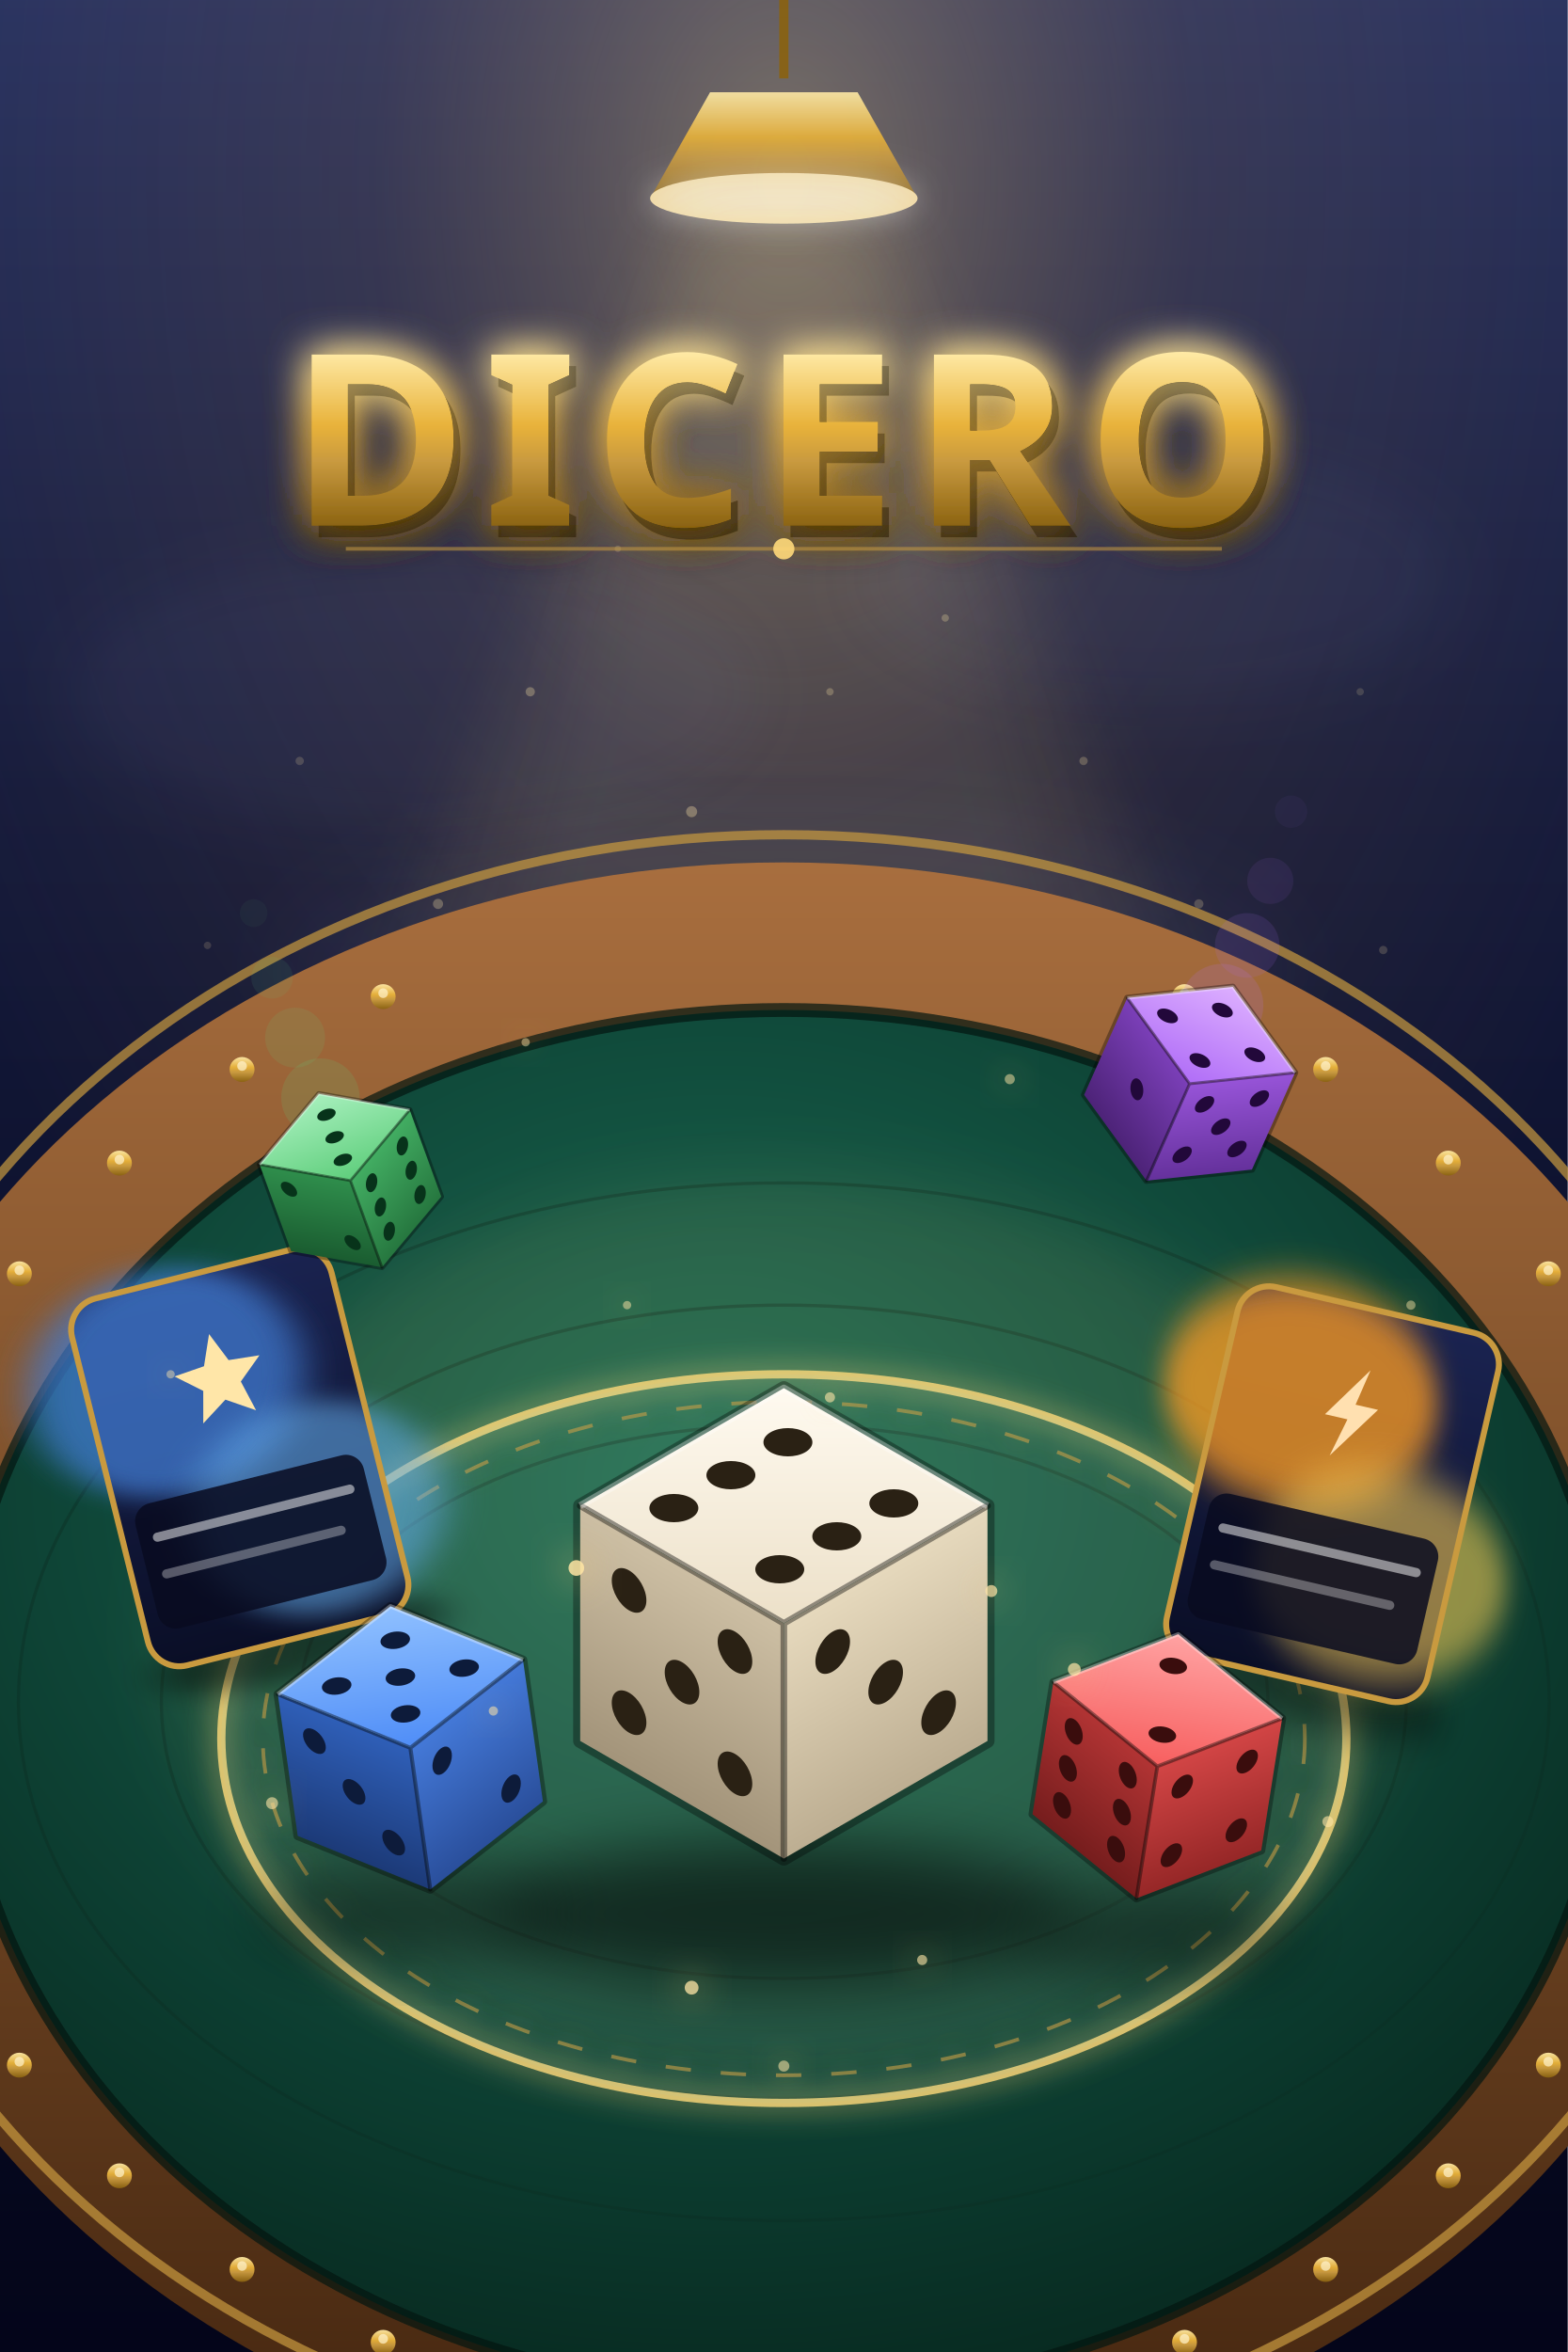
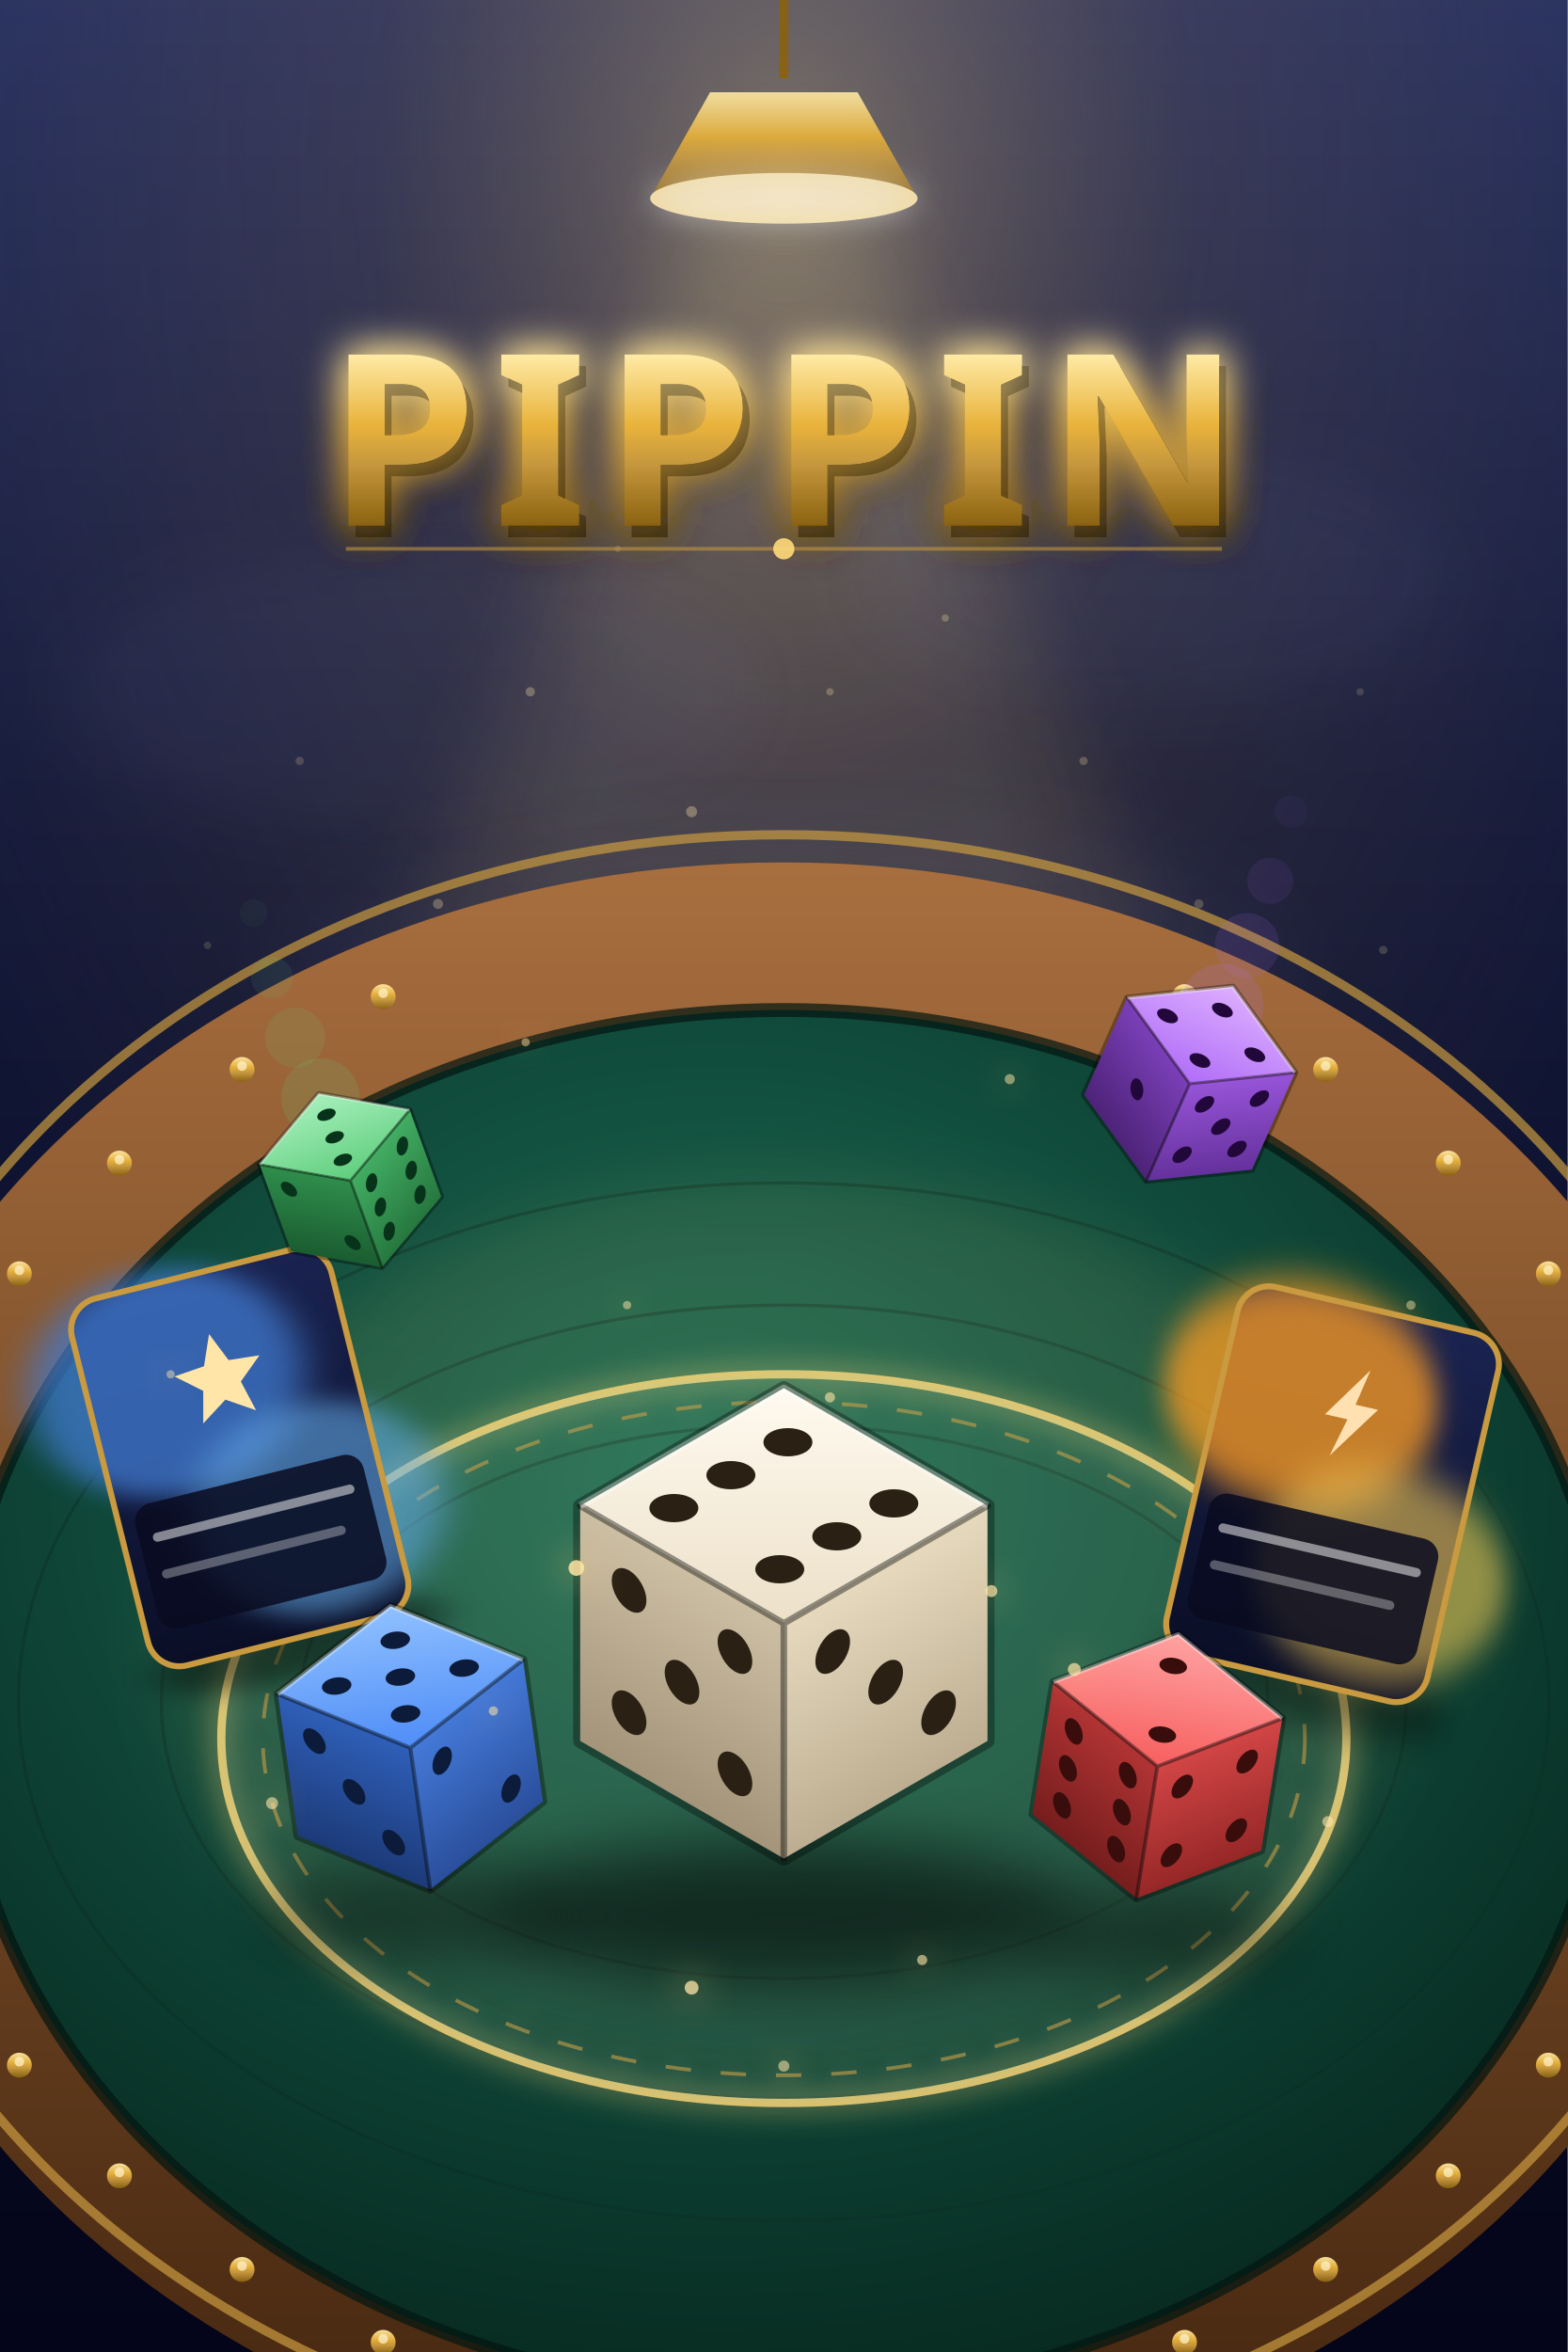
<svg xmlns="http://www.w3.org/2000/svg" viewBox="0 0 680 1020" width="400" height="600">
  <defs>
    <linearGradient id="bg" x1="0" y1="0" x2="0" y2="1">
      <stop offset="0" stop-color="#243063" />
      <stop offset="0.34" stop-color="#141a3c" />
      <stop offset="0.66" stop-color="#0a0d26" />
      <stop offset="1" stop-color="#04051a" />
    </linearGradient>
    <radialGradient id="lamp" cx="50%" cy="8%" r="62%">
      <stop offset="0" stop-color="#ffd97a" stop-opacity="0.40" />
      <stop offset="0.42" stop-color="#c98f3f" stop-opacity="0.14" />
      <stop offset="1" stop-color="#c98f3f" stop-opacity="0" />
    </radialGradient>
    <radialGradient id="felt" cx="46%" cy="34%" r="78%">
      <stop offset="0" stop-color="#1a6a52" />
      <stop offset="0.52" stop-color="#0e4436" />
      <stop offset="1" stop-color="#052018" />
    </radialGradient>
    <linearGradient id="wood" x1="0" y1="0" x2="0" y2="1">
      <stop offset="0" stop-color="#a86e3e" />
      <stop offset="0.45" stop-color="#7a4d28" />
      <stop offset="1" stop-color="#43250f" />
    </linearGradient>
    <linearGradient id="brassG" x1="0" y1="0" x2="0" y2="1">
      <stop offset="0" stop-color="#ffeaa6" />
      <stop offset="0.42" stop-color="#e8b23a" />
      <stop offset="0.62" stop-color="#c99a3f" />
      <stop offset="1" stop-color="#8a6210" />
    </linearGradient>
    <linearGradient id="ivT" x1="0" y1="0" x2="1" y2="1">
      <stop offset="0" stop-color="#fffaf0" />
      <stop offset="1" stop-color="#ece0c8" />
    </linearGradient>
    <linearGradient id="ivL" x1="0" y1="0" x2="0" y2="1">
      <stop offset="0" stop-color="#cdbfa4" />
      <stop offset="1" stop-color="#a3947a" />
    </linearGradient>
    <linearGradient id="ivR" x1="0" y1="0" x2="0" y2="1">
      <stop offset="0" stop-color="#e6d9bd" />
      <stop offset="1" stop-color="#bdae92" />
    </linearGradient>
    <linearGradient id="blT" x1="0" y1="0" x2="1" y2="1">
      <stop offset="0" stop-color="#8fc0ff" />
      <stop offset="1" stop-color="#4f8df7" />
    </linearGradient>
    <linearGradient id="blL" x1="0" y1="0" x2="0" y2="1">
      <stop offset="0" stop-color="#2f5fb8" />
      <stop offset="1" stop-color="#1c3a78" />
    </linearGradient>
    <linearGradient id="blR" x1="0" y1="0" x2="0" y2="1">
      <stop offset="0" stop-color="#4479d8" />
      <stop offset="1" stop-color="#2a4f9c" />
    </linearGradient>
    <linearGradient id="rdT" x1="0" y1="0" x2="1" y2="1">
      <stop offset="0" stop-color="#ffa2a2" />
      <stop offset="1" stop-color="#f75f5f" />
    </linearGradient>
    <linearGradient id="rdL" x1="0" y1="0" x2="0" y2="1">
      <stop offset="0" stop-color="#b23434" />
      <stop offset="1" stop-color="#761d1d" />
    </linearGradient>
    <linearGradient id="rdR" x1="0" y1="0" x2="0" y2="1">
      <stop offset="0" stop-color="#d24545" />
      <stop offset="1" stop-color="#962727" />
    </linearGradient>
    <linearGradient id="puT" x1="0" y1="0" x2="1" y2="1">
      <stop offset="0" stop-color="#dcaeff" />
      <stop offset="1" stop-color="#b06df7" />
    </linearGradient>
    <linearGradient id="puL" x1="0" y1="0" x2="0" y2="1">
      <stop offset="0" stop-color="#7b3fb8" />
      <stop offset="1" stop-color="#4d2378" />
    </linearGradient>
    <linearGradient id="puR" x1="0" y1="0" x2="0" y2="1">
      <stop offset="0" stop-color="#9754d8" />
      <stop offset="1" stop-color="#65319c" />
    </linearGradient>
    <linearGradient id="grT" x1="0" y1="0" x2="1" y2="1">
      <stop offset="0" stop-color="#a6efbc" />
      <stop offset="1" stop-color="#5fce7c" />
    </linearGradient>
    <linearGradient id="grL" x1="0" y1="0" x2="0" y2="1">
      <stop offset="0" stop-color="#2f8e4c" />
      <stop offset="1" stop-color="#1a5c30" />
    </linearGradient>
    <linearGradient id="grR" x1="0" y1="0" x2="0" y2="1">
      <stop offset="0" stop-color="#42ad62" />
      <stop offset="1" stop-color="#26773f" />
    </linearGradient>
    <linearGradient id="cardL" x1="0" y1="0" x2="0" y2="1">
      <stop offset="0" stop-color="#1a2350" />
      <stop offset="1" stop-color="#0a0e26" />
    </linearGradient>
    <filter id="soft" x="-60%" y="-60%" width="220%" height="220%">
      <feGaussianBlur stdDeviation="14" />
    </filter>
    <filter id="soft2" x="-60%" y="-60%" width="220%" height="220%">
      <feGaussianBlur stdDeviation="7" />
    </filter>
    <filter id="titleGlow" x="-40%" y="-90%" width="180%" height="300%">
      <feGaussianBlur in="SourceGraphic" stdDeviation="9" result="b" />
      <feMerge>
        <feMergeNode in="b" />
        <feMergeNode in="b" />
        <feMergeNode in="SourceGraphic" />
      </feMerge>
    </filter>
    <filter id="ringGlow" x="-40%" y="-90%" width="180%" height="300%">
      <feGaussianBlur in="SourceGraphic" stdDeviation="6" result="b" />
      <feMerge>
        <feMergeNode in="b" />
        <feMergeNode in="SourceGraphic" />
      </feMerge>
    </filter>
  </defs>
  <rect width="680" height="1020" fill="url(#bg)" />
  <rect width="680" height="1020" fill="url(#lamp)" />
  <g opacity="0.9">
    <line x1="340" y1="0" x2="340" y2="34" stroke="#8a6210" stroke-width="4" />
    <path d="M282,86 L398,86 L372,40 L308,40 Z" fill="url(#brassG)" />
    <ellipse cx="340" cy="86" rx="58" ry="11" fill="#ffe6a8" />
    <ellipse cx="340" cy="86" rx="58" ry="11" fill="#fff" opacity="0.5" filter="url(#soft2)" />
  </g>
  <path d="M296,94 L384,94 L600,660 L80,660 Z" fill="#ffd97a" opacity="0.085" filter="url(#soft)" />
  <path d="M306,96 L374,96 L500,560 L180,560 Z" fill="#fff0c8" opacity="0.05" filter="url(#soft)" />
  <ellipse cx="180" cy="300" rx="150" ry="60" fill="#9fb4ff" opacity="0.05" filter="url(#soft)" />
  <ellipse cx="500" cy="250" rx="130" ry="55" fill="#9fb4ff" opacity="0.045" filter="url(#soft)" />
  <ellipse cx="340" cy="420" rx="220" ry="70" fill="#9fb4ff" opacity="0.04" filter="url(#soft)" />
  <circle cx="230" cy="300" r="2.0" fill="#ffe6a8" opacity="0.3" />
  <circle cx="410" cy="268" r="1.6" fill="#ffe6a8" opacity="0.26" />
  <circle cx="300" cy="352" r="2.4" fill="#ffe6a8" opacity="0.34" />
  <circle cx="470" cy="330" r="1.8" fill="#ffe6a8" opacity="0.24" />
  <circle cx="190" cy="392" r="2.2" fill="#ffe6a8" opacity="0.28" />
  <circle cx="520" cy="392" r="2.0" fill="#ffe6a8" opacity="0.22" />
  <circle cx="360" cy="300" r="1.6" fill="#ffe6a8" opacity="0.26" />
  <circle cx="130" cy="330" r="1.8" fill="#ffe6a8" opacity="0.18" />
  <circle cx="590" cy="300" r="1.6" fill="#ffe6a8" opacity="0.16" />
  <circle cx="268" cy="238" r="1.4" fill="#ffe6a8" opacity="0.2" />
  <circle cx="430" cy="392" r="1.6" fill="#ffe6a8" opacity="0.22" />
  <circle cx="340" cy="410" r="2.0" fill="#ffe6a8" opacity="0.26" />
  <circle cx="90" cy="410" r="1.6" fill="#ffe6a8" opacity="0.16" />
  <circle cx="600" cy="412" r="1.8" fill="#ffe6a8" opacity="0.18" />
  <ellipse cx="340" cy="726" rx="418" ry="352" fill="url(#wood)" />
  <ellipse cx="340" cy="714" rx="418" ry="352" fill="none" stroke="#c99a3f" stroke-width="4" opacity="0.7" />
  <ellipse cx="340" cy="738" rx="358" ry="300" fill="url(#felt)" />
  <ellipse cx="340" cy="738" rx="358" ry="300" fill="none" stroke="#03150f" stroke-width="6" opacity="0.7" />
  <circle cx="730.0" cy="724.0" r="5.4" fill="url(#brassG)" opacity="0.95" />
  <circle cx="730.0" cy="722.5" r="2.1" fill="#fff3cf" opacity="0.7" />
  <circle cx="723.4" cy="783.9" r="5.4" fill="url(#brassG)" opacity="0.95" />
  <circle cx="723.4" cy="782.4" r="2.1" fill="#fff3cf" opacity="0.7" />
  <circle cx="703.7" cy="841.8" r="5.4" fill="url(#brassG)" opacity="0.95" />
  <circle cx="703.7" cy="840.3" r="2.1" fill="#fff3cf" opacity="0.7" />
  <circle cx="671.6" cy="895.6" r="5.4" fill="url(#brassG)" opacity="0.95" />
  <circle cx="671.6" cy="894.1" r="2.1" fill="#fff3cf" opacity="0.7" />
  <circle cx="628.2" cy="943.6" r="5.4" fill="url(#brassG)" opacity="0.95" />
  <circle cx="628.2" cy="942.1" r="2.1" fill="#fff3cf" opacity="0.7" />
  <circle cx="575.0" cy="984.2" r="5.4" fill="url(#brassG)" opacity="0.95" />
  <circle cx="575.0" cy="982.7" r="2.1" fill="#fff3cf" opacity="0.7" />
  <circle cx="513.8" cy="1015.8" r="5.4" fill="url(#brassG)" opacity="0.95" />
  <circle cx="513.8" cy="1014.3" r="2.1" fill="#fff3cf" opacity="0.7" />
  <circle cx="446.7" cy="1037.6" r="5.4" fill="url(#brassG)" opacity="0.95" />
  <circle cx="446.7" cy="1036.1" r="2.1" fill="#fff3cf" opacity="0.7" />
  <circle cx="376.0" cy="1048.6" r="5.4" fill="url(#brassG)" opacity="0.95" />
  <circle cx="376.0" cy="1047.1" r="2.1" fill="#fff3cf" opacity="0.7" />
  <circle cx="304.0" cy="1048.6" r="5.4" fill="url(#brassG)" opacity="0.95" />
  <circle cx="304.0" cy="1047.1" r="2.1" fill="#fff3cf" opacity="0.7" />
  <circle cx="233.3" cy="1037.6" r="5.4" fill="url(#brassG)" opacity="0.95" />
  <circle cx="233.3" cy="1036.1" r="2.1" fill="#fff3cf" opacity="0.7" />
  <circle cx="166.2" cy="1015.8" r="5.4" fill="url(#brassG)" opacity="0.95" />
  <circle cx="166.2" cy="1014.3" r="2.1" fill="#fff3cf" opacity="0.7" />
  <circle cx="105.0" cy="984.2" r="5.4" fill="url(#brassG)" opacity="0.95" />
  <circle cx="105.0" cy="982.7" r="2.1" fill="#fff3cf" opacity="0.7" />
  <circle cx="51.8" cy="943.6" r="5.4" fill="url(#brassG)" opacity="0.95" />
  <circle cx="51.8" cy="942.1" r="2.1" fill="#fff3cf" opacity="0.7" />
  <circle cx="8.4" cy="895.6" r="5.4" fill="url(#brassG)" opacity="0.95" />
  <circle cx="8.4" cy="894.1" r="2.1" fill="#fff3cf" opacity="0.7" />
  <circle cx="-23.7" cy="841.8" r="5.4" fill="url(#brassG)" opacity="0.95" />
  <circle cx="-23.7" cy="840.3" r="2.1" fill="#fff3cf" opacity="0.7" />
  <circle cx="-43.4" cy="783.9" r="5.4" fill="url(#brassG)" opacity="0.95" />
  <circle cx="-43.4" cy="782.4" r="2.1" fill="#fff3cf" opacity="0.7" />
  <circle cx="-50.0" cy="724.0" r="5.4" fill="url(#brassG)" opacity="0.95" />
  <circle cx="-50.0" cy="722.5" r="2.1" fill="#fff3cf" opacity="0.7" />
  <circle cx="-43.4" cy="664.1" r="5.4" fill="url(#brassG)" opacity="0.95" />
  <circle cx="-43.4" cy="662.6" r="2.1" fill="#fff3cf" opacity="0.7" />
  <circle cx="-23.7" cy="606.2" r="5.4" fill="url(#brassG)" opacity="0.95" />
  <circle cx="-23.7" cy="604.7" r="2.1" fill="#fff3cf" opacity="0.7" />
  <circle cx="8.4" cy="552.4" r="5.4" fill="url(#brassG)" opacity="0.95" />
  <circle cx="8.4" cy="550.9" r="2.1" fill="#fff3cf" opacity="0.7" />
  <circle cx="51.8" cy="504.4" r="5.4" fill="url(#brassG)" opacity="0.95" />
  <circle cx="51.8" cy="502.9" r="2.1" fill="#fff3cf" opacity="0.7" />
  <circle cx="105.0" cy="463.8" r="5.4" fill="url(#brassG)" opacity="0.95" />
  <circle cx="105.0" cy="462.3" r="2.1" fill="#fff3cf" opacity="0.7" />
  <circle cx="166.2" cy="432.2" r="5.4" fill="url(#brassG)" opacity="0.95" />
  <circle cx="166.2" cy="430.7" r="2.1" fill="#fff3cf" opacity="0.7" />
  <circle cx="513.8" cy="432.2" r="5.4" fill="url(#brassG)" opacity="0.95" />
  <circle cx="513.8" cy="430.7" r="2.1" fill="#fff3cf" opacity="0.7" />
  <circle cx="575.0" cy="463.8" r="5.4" fill="url(#brassG)" opacity="0.95" />
  <circle cx="575.0" cy="462.3" r="2.1" fill="#fff3cf" opacity="0.7" />
  <circle cx="628.2" cy="504.4" r="5.4" fill="url(#brassG)" opacity="0.95" />
  <circle cx="628.2" cy="502.9" r="2.1" fill="#fff3cf" opacity="0.7" />
  <circle cx="671.6" cy="552.4" r="5.4" fill="url(#brassG)" opacity="0.95" />
  <circle cx="671.6" cy="550.9" r="2.1" fill="#fff3cf" opacity="0.7" />
  <circle cx="703.7" cy="606.2" r="5.4" fill="url(#brassG)" opacity="0.95" />
  <circle cx="703.7" cy="604.7" r="2.1" fill="#fff3cf" opacity="0.7" />
  <circle cx="723.4" cy="664.1" r="5.4" fill="url(#brassG)" opacity="0.95" />
  <circle cx="723.4" cy="662.6" r="2.1" fill="#fff3cf" opacity="0.7" />
  <ellipse cx="340" cy="738" rx="210" ry="120" fill="none" stroke="#0a2f24" stroke-width="1.4" opacity="0.45" />
  <ellipse cx="340" cy="738" rx="270" ry="172" fill="none" stroke="#0a2f24" stroke-width="1.4" opacity="0.45" />
  <ellipse cx="340" cy="738" rx="332" ry="225" fill="none" stroke="#0a2f24" stroke-width="1.4" opacity="0.45" />
  <ellipse cx="340" cy="706" rx="268" ry="196" fill="#ffd97a" opacity="0.09" filter="url(#soft)" />
  <g filter="url(#ringGlow)" opacity="0.95">
    <ellipse cx="340" cy="754" rx="244" ry="158" fill="none" stroke="#ffd97a" stroke-width="3.6" opacity="0.85" />
    <ellipse cx="340" cy="754" rx="226" ry="146" fill="none" stroke="#c99a3f" stroke-width="1.6" stroke-dasharray="11 13" opacity="0.65" />
  </g>
  <ellipse cx="340" cy="754" rx="244" ry="158" fill="#5fd0f0" opacity="0.05" />
  <g transform="translate(104,632) rotate(-14)">
    <ellipse cx="6" cy="85.28" rx="64.96" ry="14" fill="#000" opacity="0.45" filter="url(#soft2)" />
    <rect x="-58.0" y="-82.0" width="116" height="164" rx="14" fill="url(#cardL)" />
    <ellipse cx="-23.2" cy="-39.36" rx="60.32" ry="49.2" fill="#3f7ad0" opacity="0.75" filter="url(#soft2)" />
    <ellipse cx="27.84" cy="29.52" rx="55.68" ry="45.92" fill="#66b0f0" opacity="0.55" filter="url(#soft2)" />
    <rect x="-51.0" y="9.84" width="102" height="55.76" rx="8" fill="#080b20" opacity="0.85" />
    <rect x="-45.0" y="22.96" width="90" height="4" rx="2" fill="#ffffff" opacity="0.5" />
    <rect x="-45.0" y="39.36" width="82" height="4" rx="2" fill="#ffffff" opacity="0.32" />
    <rect x="-58.0" y="-82.0" width="116" height="164" rx="14" fill="none" stroke="#c99a3f" stroke-width="2.6" />
    <g transform="translate(0,-36.08)">
      <path d="M0,-19 L5.5,-6 L19,-4.8 L8.4,4.3 L11.8,18 L0,10.3 L-11.8,18 L-8.4,4.3 L-19,-4.8 L-5.5,-6 Z" fill="#ffe6a8" />
    </g>
  </g>
  <g transform="translate(578,648) rotate(13)">
    <ellipse cx="6" cy="85.28" rx="64.96" ry="14" fill="#000" opacity="0.45" filter="url(#soft2)" />
    <rect x="-58.0" y="-82.0" width="116" height="164" rx="14" fill="url(#cardL)" />
    <ellipse cx="-23.2" cy="-39.36" rx="60.32" ry="49.2" fill="#ff9d24" opacity="0.75" filter="url(#soft2)" />
    <ellipse cx="27.84" cy="29.52" rx="55.68" ry="45.92" fill="#ffd257" opacity="0.55" filter="url(#soft2)" />
    <rect x="-51.0" y="9.84" width="102" height="55.76" rx="8" fill="#080b20" opacity="0.85" />
    <rect x="-45.0" y="22.96" width="90" height="4" rx="2" fill="#ffffff" opacity="0.5" />
    <rect x="-45.0" y="39.36" width="82" height="4" rx="2" fill="#ffffff" opacity="0.32" />
    <rect x="-58.0" y="-82.0" width="116" height="164" rx="14" fill="none" stroke="#c99a3f" stroke-width="2.6" />
    <g transform="translate(0,-36.08)">
      <path d="M4,-20 L-11,3 L-1,3 L-5,20 L11,-4 L1,-4 Z" fill="#ffe0b0" />
    </g>
  </g>
  <ellipse cx="340" cy="830" rx="126" ry="32" fill="#000" opacity="0.55" filter="url(#soft)" />
  <ellipse cx="178" cy="830" rx="66" ry="18" fill="#000" opacity="0.45" filter="url(#soft)" />
  <ellipse cx="502" cy="838" rx="60" ry="17" fill="#000" opacity="0.45" filter="url(#soft)" />
  <circle cx="560" cy="352" r="7" fill="#b06df7" opacity="0.050" />
  <circle cx="551" cy="382" r="10" fill="#b06df7" opacity="0.087" />
  <circle cx="541" cy="410" r="14" fill="#b06df7" opacity="0.123" />
  <circle cx="530" cy="436" r="18" fill="#b06df7" opacity="0.160" />
  <circle cx="110" cy="396" r="6" fill="#5fce7c" opacity="0.050" />
  <circle cx="118" cy="424" r="9" fill="#5fce7c" opacity="0.087" />
  <circle cx="128" cy="450" r="13" fill="#5fce7c" opacity="0.123" />
  <circle cx="139" cy="476" r="17" fill="#5fce7c" opacity="0.160" />
  <g transform="translate(178,758) rotate(-8)">
    <path d="M0,-62 L53.694,-31.0 L53.694,31.0 L0,62 L-53.694,31.0 L-53.694,-31.0 Z" fill="none" stroke="#00000055" stroke-width="3.72" stroke-linejoin="round" />
    <g transform="matrix(53.69357,31.0,-53.69357,31.0,0,-31.0)">
      <rect x="-0.5" y="-0.5" width="1" height="1" fill="url(#blT)" />
      <circle cx="-0.26" cy="-0.26" r="0.085" fill="#0d1b3a" />
      <circle cx="0.26" cy="-0.26" r="0.085" fill="#0d1b3a" />
      <circle cx="0" cy="0" r="0.085" fill="#0d1b3a" />
      <circle cx="-0.26" cy="0.26" r="0.085" fill="#0d1b3a" />
      <circle cx="0.26" cy="0.26" r="0.085" fill="#0d1b3a" />
    </g>
    <g transform="matrix(53.69357,31.0,0,62,-26.846,15.5)">
      <rect x="-0.5" y="-0.5" width="1" height="1" fill="url(#blL)" />
      <circle cx="-0.26" cy="-0.26" r="0.085" fill="#0d1b3a" />
      <circle cx="0" cy="0" r="0.085" fill="#0d1b3a" />
      <circle cx="0.26" cy="0.26" r="0.085" fill="#0d1b3a" />
    </g>
    <g transform="matrix(53.69357,-31.0,0,62,26.846,15.5)">
      <rect x="-0.5" y="-0.5" width="1" height="1" fill="url(#blR)" />
      <circle cx="-0.26" cy="-0.26" r="0.085" fill="#0d1b3a" />
      <circle cx="0.26" cy="0.26" r="0.085" fill="#0d1b3a" />
    </g>
    <path d="M0,0 L0,62 M0,0 L-53.694,-31.0 M0,0 L53.694,-31.0" stroke="#0006" stroke-width="1.736" fill="none" stroke-linecap="round" />
    <path d="M-53.694,-31.0 L0,-62 L53.694,-31.0" fill="none" stroke="#ffffff55" stroke-width="1.86" stroke-linejoin="round" />
  </g>
  <g transform="translate(502,766) rotate(9)">
    <path d="M0,-58 L50.229,-29.0 L50.229,29.0 L0,58 L-50.229,29.0 L-50.229,-29.0 Z" fill="none" stroke="#00000055" stroke-width="3.48" stroke-linejoin="round" />
    <g transform="matrix(50.22947,29.0,-50.22947,29.0,0,-29.0)">
      <rect x="-0.5" y="-0.5" width="1" height="1" fill="url(#rdT)" />
      <circle cx="-0.26" cy="-0.26" r="0.085" fill="#3a0d0d" />
      <circle cx="0.26" cy="0.26" r="0.085" fill="#3a0d0d" />
    </g>
    <g transform="matrix(50.22947,29.0,0,58,-25.114,14.5)">
      <rect x="-0.5" y="-0.5" width="1" height="1" fill="url(#rdL)" />
      <circle cx="-0.26" cy="-0.28" r="0.085" fill="#3a0d0d" />
      <circle cx="0.26" cy="-0.28" r="0.085" fill="#3a0d0d" />
      <circle cx="-0.26" cy="0" r="0.085" fill="#3a0d0d" />
      <circle cx="0.26" cy="0" r="0.085" fill="#3a0d0d" />
      <circle cx="-0.26" cy="0.28" r="0.085" fill="#3a0d0d" />
      <circle cx="0.26" cy="0.28" r="0.085" fill="#3a0d0d" />
    </g>
    <g transform="matrix(50.22947,-29.0,0,58,25.114,14.5)">
      <rect x="-0.5" y="-0.5" width="1" height="1" fill="url(#rdR)" />
      <circle cx="-0.26" cy="-0.26" r="0.085" fill="#3a0d0d" />
      <circle cx="0.26" cy="-0.26" r="0.085" fill="#3a0d0d" />
      <circle cx="-0.26" cy="0.26" r="0.085" fill="#3a0d0d" />
      <circle cx="0.26" cy="0.26" r="0.085" fill="#3a0d0d" />
    </g>
    <path d="M0,0 L0,58 M0,0 L-50.229,-29.0 M0,0 L50.229,-29.0" stroke="#0006" stroke-width="1.624" fill="none" stroke-linecap="round" />
    <path d="M-50.229,-29.0 L0,-58 L50.229,-29.0" fill="none" stroke="#ffffff55" stroke-width="1.74" stroke-linejoin="round" />
  </g>
  <g transform="translate(340,704) rotate(0)">
    <path d="M0,-102 L88.335,-51.0 L88.335,51.0 L0,102 L-88.335,51.0 L-88.335,-51.0 Z" fill="none" stroke="#00000055" stroke-width="6.12" stroke-linejoin="round" />
    <g transform="matrix(88.33459,51.0,-88.33459,51.0,0,-51.0)">
      <rect x="-0.5" y="-0.5" width="1" height="1" fill="url(#ivT)" />
      <circle cx="-0.26" cy="-0.28" r="0.085" fill="#2a2114" />
      <circle cx="0.26" cy="-0.28" r="0.085" fill="#2a2114" />
      <circle cx="-0.26" cy="0" r="0.085" fill="#2a2114" />
      <circle cx="0.26" cy="0" r="0.085" fill="#2a2114" />
      <circle cx="-0.26" cy="0.28" r="0.085" fill="#2a2114" />
      <circle cx="0.26" cy="0.28" r="0.085" fill="#2a2114" />
    </g>
    <g transform="matrix(88.33459,51.0,0,102,-44.166,25.5)">
      <rect x="-0.5" y="-0.5" width="1" height="1" fill="url(#ivL)" />
      <circle cx="-0.26" cy="-0.26" r="0.085" fill="#2a2114" />
      <circle cx="0.26" cy="-0.26" r="0.085" fill="#2a2114" />
      <circle cx="0" cy="0" r="0.085" fill="#2a2114" />
      <circle cx="-0.26" cy="0.26" r="0.085" fill="#2a2114" />
      <circle cx="0.26" cy="0.26" r="0.085" fill="#2a2114" />
    </g>
    <g transform="matrix(88.33459,-51.0,0,102,44.166,25.5)">
      <rect x="-0.5" y="-0.5" width="1" height="1" fill="url(#ivR)" />
      <circle cx="-0.26" cy="-0.26" r="0.085" fill="#2a2114" />
      <circle cx="0" cy="0" r="0.085" fill="#2a2114" />
      <circle cx="0.26" cy="0.26" r="0.085" fill="#2a2114" />
    </g>
    <path d="M0,0 L0,102 M0,0 L-88.335,-51.0 M0,0 L88.335,-51.0" stroke="#0006" stroke-width="2.856" fill="none" stroke-linecap="round" />
    <path d="M-88.335,-51.0 L0,-102 L88.335,-51.0" fill="none" stroke="#ffffff55" stroke-width="3.06" stroke-linejoin="round" />
  </g>
  <g transform="translate(516,470) rotate(24)">
    <path d="M0,-46 L39.837,-23.0 L39.837,23.0 L0,46 L-39.837,23.0 L-39.837,-23.0 Z" fill="none" stroke="#00000055" stroke-width="2.76" stroke-linejoin="round" />
    <g transform="matrix(39.83717,23.0,-39.83717,23.0,0,-23.0)">
      <rect x="-0.5" y="-0.5" width="1" height="1" fill="url(#puT)" />
      <circle cx="-0.26" cy="-0.26" r="0.085" fill="#22083a" />
      <circle cx="0.26" cy="-0.26" r="0.085" fill="#22083a" />
      <circle cx="-0.26" cy="0.26" r="0.085" fill="#22083a" />
      <circle cx="0.26" cy="0.26" r="0.085" fill="#22083a" />
    </g>
    <g transform="matrix(39.83717,23.0,0,46,-19.918,11.5)">
      <rect x="-0.5" y="-0.5" width="1" height="1" fill="url(#puL)" />
      <circle cx="0" cy="0" r="0.085" fill="#22083a" />
    </g>
    <g transform="matrix(39.83717,-23.0,0,46,19.918,11.5)">
      <rect x="-0.5" y="-0.5" width="1" height="1" fill="url(#puR)" />
      <circle cx="-0.26" cy="-0.26" r="0.085" fill="#22083a" />
      <circle cx="0.26" cy="-0.26" r="0.085" fill="#22083a" />
      <circle cx="0" cy="0" r="0.085" fill="#22083a" />
      <circle cx="-0.26" cy="0.26" r="0.085" fill="#22083a" />
      <circle cx="0.26" cy="0.26" r="0.085" fill="#22083a" />
    </g>
    <path d="M0,0 L0,46 M0,0 L-39.837,-23.0 M0,0 L39.837,-23.0" stroke="#0006" stroke-width="1.288" fill="none" stroke-linecap="round" />
    <path d="M-39.837,-23.0 L0,-46 L39.837,-23.0" fill="none" stroke="#ffffff55" stroke-width="1.38" stroke-linejoin="round" />
  </g>
  <g transform="translate(152,512) rotate(-20)">
    <path d="M0,-40 L34.641,-20.0 L34.641,20.0 L0,40 L-34.641,20.0 L-34.641,-20.0 Z" fill="none" stroke="#00000055" stroke-width="2.4" stroke-linejoin="round" />
    <g transform="matrix(34.64102,20.0,-34.64102,20.0,0,-20.0)">
      <rect x="-0.5" y="-0.5" width="1" height="1" fill="url(#grT)" />
      <circle cx="-0.26" cy="-0.26" r="0.085" fill="#07331a" />
      <circle cx="0" cy="0" r="0.085" fill="#07331a" />
      <circle cx="0.26" cy="0.26" r="0.085" fill="#07331a" />
    </g>
    <g transform="matrix(34.64102,20.0,0,40,-17.32,10.0)">
      <rect x="-0.5" y="-0.5" width="1" height="1" fill="url(#grL)" />
      <circle cx="-0.26" cy="-0.26" r="0.085" fill="#07331a" />
      <circle cx="0.26" cy="0.26" r="0.085" fill="#07331a" />
    </g>
    <g transform="matrix(34.64102,-20.0,0,40,17.32,10.0)">
      <rect x="-0.5" y="-0.5" width="1" height="1" fill="url(#grR)" />
      <circle cx="-0.26" cy="-0.28" r="0.085" fill="#07331a" />
      <circle cx="0.26" cy="-0.28" r="0.085" fill="#07331a" />
      <circle cx="-0.26" cy="0" r="0.085" fill="#07331a" />
      <circle cx="0.26" cy="0" r="0.085" fill="#07331a" />
      <circle cx="-0.26" cy="0.28" r="0.085" fill="#07331a" />
      <circle cx="0.26" cy="0.28" r="0.085" fill="#07331a" />
    </g>
    <path d="M0,0 L0,40 M0,0 L-34.641,-20.0 M0,0 L34.641,-20.0" stroke="#0006" stroke-width="1.2" fill="none" stroke-linecap="round" />
    <path d="M-34.641,-20.0 L0,-40 L34.641,-20.0" fill="none" stroke="#ffffff55" stroke-width="1.2" stroke-linejoin="round" />
  </g>
  <circle cx="250" cy="680" r="3.4" fill="#ffe6a8" opacity="0.85" />
  <circle cx="250" cy="680" r="8.84" fill="#ffd97a" opacity="0.187" filter="url(#soft2)" />
  <circle cx="430" cy="690" r="2.6" fill="#ffe6a8" opacity="0.7" />
  <circle cx="430" cy="690" r="6.76" fill="#ffd97a" opacity="0.154" filter="url(#soft2)" />
  <circle cx="300" cy="862" r="3.0" fill="#ffe6a8" opacity="0.75" />
  <circle cx="300" cy="862" r="7.8" fill="#ffd97a" opacity="0.165" filter="url(#soft2)" />
  <circle cx="400" cy="850" r="2.2" fill="#ffe6a8" opacity="0.6" />
  <circle cx="400" cy="850" r="5.72" fill="#ffd97a" opacity="0.132" filter="url(#soft2)" />
  <circle cx="214" cy="742" r="2.0" fill="#ffe6a8" opacity="0.55" />
  <circle cx="214" cy="742" r="5.2" fill="#ffd97a" opacity="0.121" filter="url(#soft2)" />
  <circle cx="466" cy="724" r="2.8" fill="#ffe6a8" opacity="0.7" />
  <circle cx="466" cy="724" r="7.28" fill="#ffd97a" opacity="0.154" filter="url(#soft2)" />
  <circle cx="576" cy="790" r="2.4" fill="#ffe6a8" opacity="0.6" />
  <circle cx="576" cy="790" r="6.24" fill="#ffd97a" opacity="0.132" filter="url(#soft2)" />
  <circle cx="118" cy="782" r="2.6" fill="#ffe6a8" opacity="0.6" />
  <circle cx="118" cy="782" r="6.76" fill="#ffd97a" opacity="0.132" filter="url(#soft2)" />
  <circle cx="360" cy="606" r="2.2" fill="#ffe6a8" opacity="0.6" />
  <circle cx="360" cy="606" r="5.72" fill="#ffd97a" opacity="0.132" filter="url(#soft2)" />
  <circle cx="272" cy="566" r="1.8" fill="#ffe6a8" opacity="0.5" />
  <circle cx="272" cy="566" r="4.68" fill="#ffd97a" opacity="0.11" filter="url(#soft2)" />
  <circle cx="612" cy="566" r="2.0" fill="#ffe6a8" opacity="0.45" />
  <circle cx="612" cy="566" r="5.2" fill="#ffd97a" opacity="0.099" filter="url(#soft2)" />
  <circle cx="74" cy="596" r="1.8" fill="#ffe6a8" opacity="0.45" />
  <circle cx="74" cy="596" r="4.68" fill="#ffd97a" opacity="0.099" filter="url(#soft2)" />
  <circle cx="438" cy="468" r="2.2" fill="#ffe6a8" opacity="0.5" />
  <circle cx="438" cy="468" r="5.72" fill="#ffd97a" opacity="0.11" filter="url(#soft2)" />
  <circle cx="228" cy="452" r="1.8" fill="#ffe6a8" opacity="0.45" />
  <circle cx="228" cy="452" r="4.68" fill="#ffd97a" opacity="0.099" filter="url(#soft2)" />
  <circle cx="340" cy="896" r="2.4" fill="#ffe6a8" opacity="0.55" />
  <circle cx="340" cy="896" r="6.24" fill="#ffd97a" opacity="0.121" filter="url(#soft2)" />
  <g filter="url(#titleGlow)">
-     <text x="343" y="233" text-anchor="middle" font-family="'Arial Black',Impact,sans-serif" font-weight="900" font-size="104" letter-spacing="7" fill="#000" opacity="0.55">DICERO</text>
-     <text x="340" y="228" text-anchor="middle" font-family="'Arial Black',Impact,sans-serif" font-weight="900" font-size="104" letter-spacing="7" fill="url(#brassG)">DICERO</text>
+     <text x="343" y="233" text-anchor="middle" font-family="'Arial Black',Impact,sans-serif" font-weight="900" font-size="104" letter-spacing="7" fill="#000" opacity="0.55">PIPPIN</text>
+     <text x="340" y="228" text-anchor="middle" font-family="'Arial Black',Impact,sans-serif" font-weight="900" font-size="104" letter-spacing="7" fill="url(#brassG)">PIPPIN</text>
  </g>
  <line x1="150" y1="238" x2="530" y2="238" stroke="#c99a3f" stroke-width="1.6" opacity="0.55" />
  <circle cx="340" cy="238" r="4.6" fill="#ffd97a" opacity="0.9" />
</svg>
